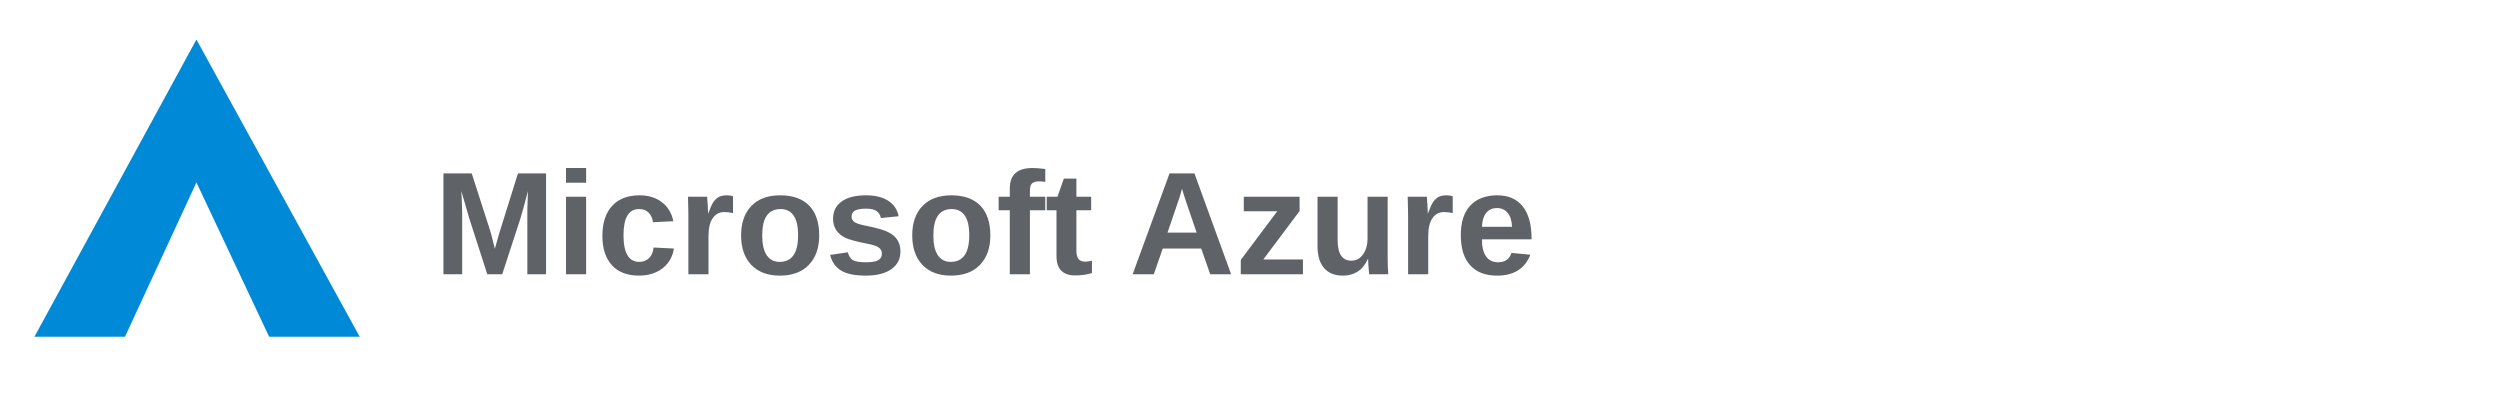
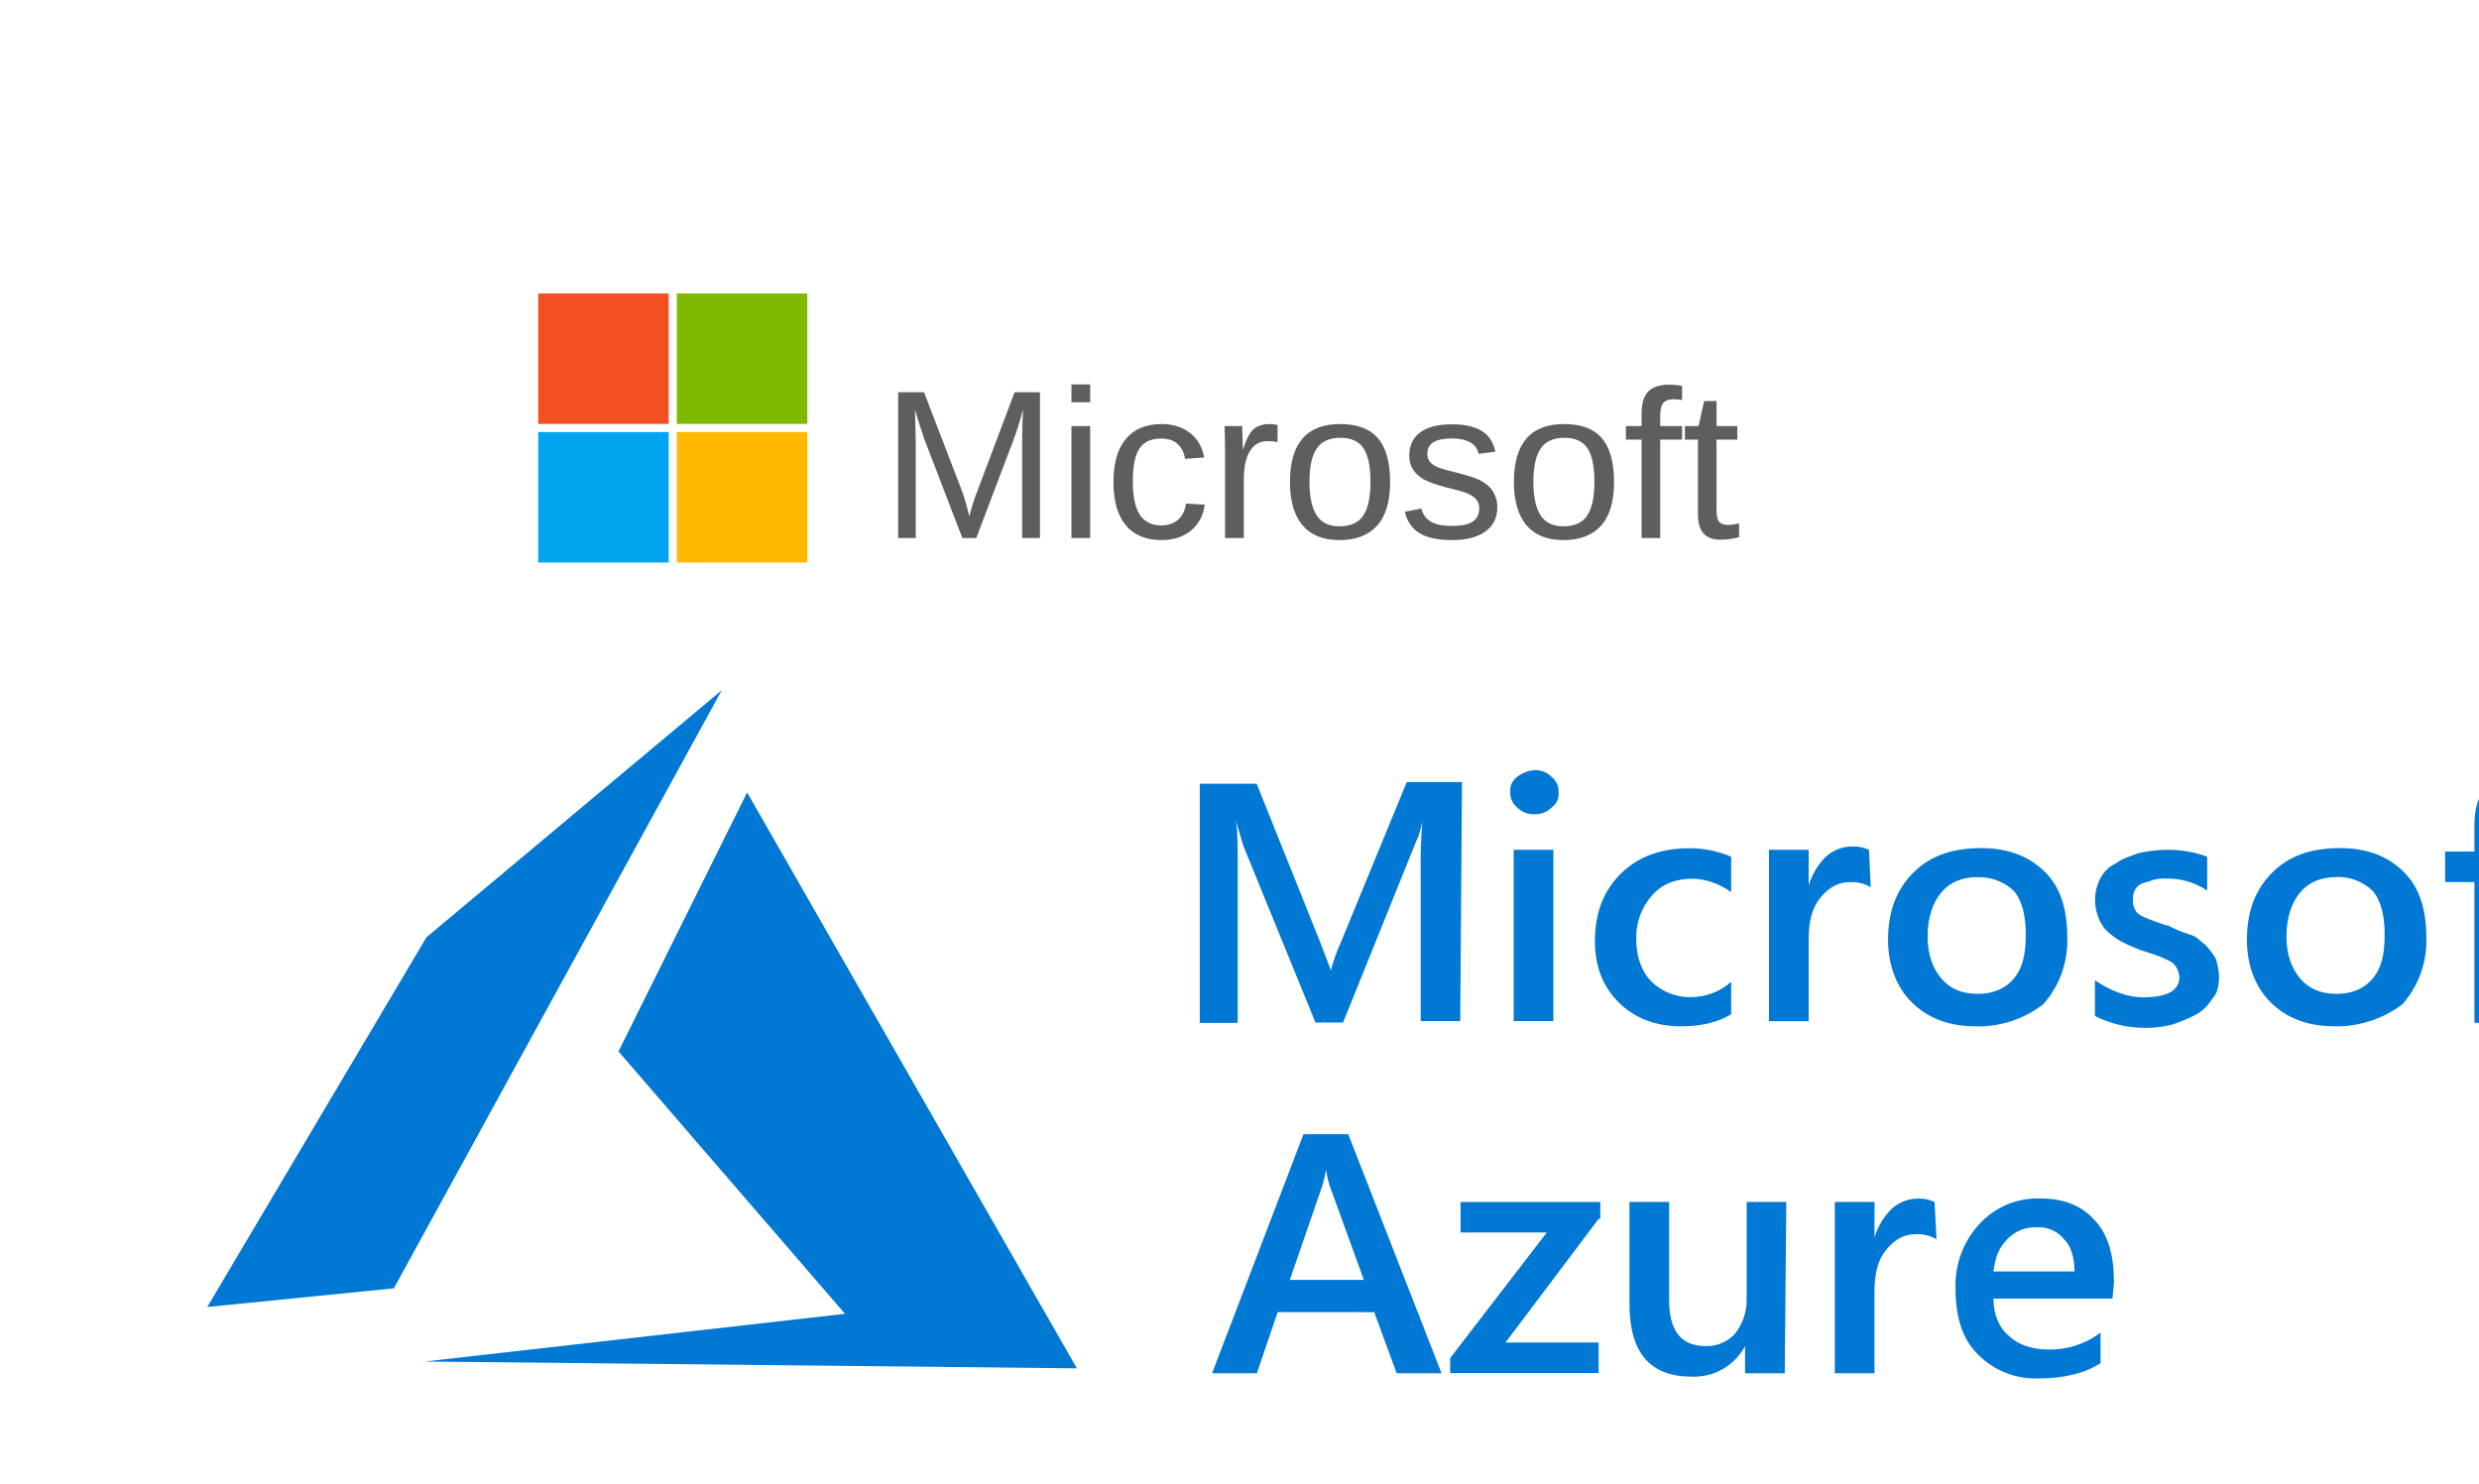
- <svg xmlns="http://www.w3.org/2000/svg" viewBox="0 0 196 32" role="img" aria-label="Microsoft Azure">
-   <path fill="#0089D6" d="M15.4 3.1 28.2 26.4h-7.1L15.4 14.3 9.8 26.4H2.7L15.4 3.1z" />
-   <text x="34" y="21.5" font-family="Segoe UI, Helvetica Neue, Arial, sans-serif" font-size="11.5" font-weight="600" fill="#5F6368">
-     Microsoft Azure
-   </text>
+ <svg xmlns="http://www.w3.org/2000/svg" viewBox="0 0 304 182" role="img" aria-label="Microsoft Azure">
+   <g transform="translate(14, 36)">
+     <g transform="translate(52, 0)">
+       <rect width="16" height="16" fill="#F25022" />
+       <rect x="17" width="16" height="16" fill="#7FBA00" />
+       <rect y="17" width="16" height="16" fill="#00A4EF" />
+       <rect x="17" y="17" width="16" height="16" fill="#FFB900" />
+       <text x="42" y="30" font-family="Segoe UI, Helvetica Neue, Arial, sans-serif" font-size="26" font-weight="300" fill="#5E5E5E">
+         Microsoft
+       </text>
+     </g>
+     <g transform="translate(0, 38) scale(0.62)" fill="#0078D4">
+       <path d="M266.244 82.663h-7.824V52.117c-.04-3.022.074-6.045.34-9.056a16.68 16.68 0 0 1-1.366 4.358l-14.33 35.528h-5.456l-14.353-35.173-1.366-4.737c.34 2.013.34 5.03.34 9.395v30.586h-7.508V35.703h11.258l12.632 31.533 2.045 5.37a35.53 35.53 0 0 1 2.045-5.7l12.964-31.533h10.92zm14.67-40.928a4.42 4.42 0 0 1-3.411-1.342c-.916-.726-1.425-1.85-1.366-3.016-.13-1.18.393-2.336 1.366-3.016a6.12 6.12 0 0 1 3.411-1.342 4.42 4.42 0 0 1 3.411 1.342c.916.726 1.425 1.85 1.366 3.016.13 1.18-.393 2.336-1.366 3.016a4.42 4.42 0 0 1-3.411 1.342zm3.75 40.928h-7.848V48.785h7.848zm35.132-1.333c-2.732 1.674-6.142 2.37-9.893 2.37-5.116 0-9.214-1.674-12.285-4.698s-4.737-7.042-4.737-12.08c0-5.7 1.705-10.066 5.116-13.422s7.848-5.03 13.643-5.03a20.88 20.88 0 0 1 8.187 1.674v7.027a13.67 13.67 0 0 0-7.508-2.684c-3.4 0-6.142 1.003-8.187 3.355a12.41 12.41 0 0 0-3.071 8.685c0 3.355 1.026 6.37 3.07 8.385 2.108 2.014 4.934 3.1 7.848 3.016 2.892-.038 5.675-1.108 7.848-3.016v6.42zm27.634-25.155c-1.237-.725-2.658-1.073-4.1-1.003-2.37 0-4.1 1.003-5.803 3.016s-2.37 4.737-2.37 8.385V82.68h-7.848V48.785h7.848v7.042a13.52 13.52 0 0 1 3.41-5.7c1.492-1.347 3.446-2.068 5.456-2.013a6.91 6.91 0 0 1 3.071.671zm20.8 27.522c-5.456 0-9.553-1.674-12.632-4.698s-4.737-7.382-4.737-12.4c0-5.7 1.705-10.066 5.116-13.422s7.848-4.737 13.303-4.737 9.553 1.674 12.632 4.737 4.398 7.358 4.398 13.058c.144 4.805-1.55 9.484-4.737 13.082-3.813 2.95-8.523 4.5-13.343 4.4zm.34-29.52q-4.603 0-7.16 3.016c-1.705 2.013-2.732 5.03-2.732 8.685s1.026 6.37 2.732 8.385 4.1 3.016 7.16 3.016 5.456-1.003 7.16-3.016 2.37-4.698 2.37-8.685c0-3.687-.68-6.7-2.37-8.685a9.86 9.86 0 0 0-7.161-2.684zm23.204 27.483V74.6c3.07 2.013 6.142 3.355 9.553 3.355q7.16 0 7.16-4.026a4.71 4.71 0 0 0-.68-2.013c-.406-.622-1.005-1.093-1.705-1.342-.763-.394-1.555-.73-2.37-1.003l-3.07-1.003a40.31 40.31 0 0 1-3.75-1.674 18.9 18.9 0 0 1-2.732-2.013 7.29 7.29 0 0 1-1.705-2.684 9.78 9.78 0 0 1-.679-3.355 9.16 9.16 0 0 1 1.026-4.358 6.64 6.64 0 0 1 3.071-3.016c1.366-1.003 2.732-1.342 4.437-2.013a26.75 26.75 0 0 1 5.116-.671 22.78 22.78 0 0 1 8.527 1.342v6.72a13.77 13.77 0 0 0-8.187-2.369 6.76 6.76 0 0 0-2.732.332c-.68.332-1.366.332-2.045.67-.607.26-1.094.74-1.366 1.342-.274.513-.392 1.095-.34 1.674a4.19 4.19 0 0 0 .339 2.013 2.63 2.63 0 0 0 1.366 1.342c.763.394 1.555.73 2.37 1.003 1.026.332 1.705.67 3.07 1.003a21.08 21.08 0 0 0 4.082 1.674c1.366.332 2.045 1.342 3.07 2.013a18.64 18.64 0 0 1 2.045 2.684 11.89 11.89 0 0 1 .68 3.687c0 1.674-.34 3.355-1.366 4.358a8.73 8.73 0 0 1-3.063 3.048 33.58 33.58 0 0 1-4.737 2.013c-5.165 1.304-10.626.707-15.388-1.682zm47.433 2.037c-5.456 0-9.553-1.674-12.632-4.698s-4.737-7.382-4.737-12.4c0-5.7 1.705-10.066 5.116-13.422s7.848-4.737 13.303-4.737 9.553 1.674 12.632 4.737 4.437 7.382 4.437 13.082c.144 4.805-1.55 9.484-4.737 13.082a21.75 21.75 0 0 1-13.422 4.366zm.34-29.52q-4.603 0-7.16 3.016c-1.705 2.013-2.732 5.03-2.732 8.685s1.026 6.37 2.732 8.385 4.1 3.016 7.16 3.016 5.456-1.003 7.16-3.016 2.37-4.698 2.37-8.685c0-3.687-.68-6.7-2.37-8.685a9.86 9.86 0 0 0-7.177-2.74zm44.663-15.12a6.97 6.97 0 0 0-3.75-1.003c-3.75 0-5.803 2.013-5.803 6.37v4.7h7.848v6.04h-7.848v27.862h-7.816v-27.87h-5.803v-6.04h5.803v-5.37c0-3.687 1.026-6.37 3.4-8.385a14.68 14.68 0 0 1 13.303-2.37v6.04h.655zm22.534 43.273q-2.045 1.003-6.142 1.003c-6.82 0-9.893-3.016-9.893-9.395V54.825h-5.803v-6.04h5.803v-7.72l7.848-2.013v10.066h8.187v6.04h-8.187v16.8a7.51 7.51 0 0 0 1.026 4.358c.68 1.003 2.045 1.342 3.75 1.342a5.8 5.8 0 0 0 3.4-1.042v5.7zm-244.204 70h-8.874l-4.437-12.072h-19.106l-4.1 12.08h-8.866l18.08-47.3h8.85zm-15.356-18.45l-6.82-18.782a21.09 21.09 0 0 1-.679-3.016 21.09 21.09 0 0 1-.679 3.016l-6.482 18.782zm46.44-12.097l-18.427 24.475h18.42v6.04h-29.37v-2.96l19.114-24.846h-17.053v-6.04h27.633v3.332zm36.8 30.547h-7.848v-5.36a11.44 11.44 0 0 1-10.579 6.04c-8.187 0-12.285-4.698-12.285-14.424V118.45h7.848v19.454q0 9.056 7.16 9.056a7.55 7.55 0 0 0 5.803-2.369 10.69 10.69 0 0 0 2.369-6.711v-19.43h7.84zm30.024-26.497c-1.237-.725-2.658-1.073-4.1-1.003-2.37 0-4.1 1.003-5.803 3.016s-2.37 4.737-2.37 8.385v16.106h-7.848V118.45h7.848v7.042a13.52 13.52 0 0 1 3.41-5.7c1.478-1.334 3.4-2.054 5.4-2.013a6.91 6.91 0 0 1 3.071.671zm34.794 11.74h-23.535c0 3.016 1.026 5.7 3.07 7.382 1.705 1.674 4.437 2.684 7.848 2.684a16.28 16.28 0 0 0 10.264-3.355v6.04q-4.642 3.04-12.316 3.04a16.06 16.06 0 0 1-11.937-4.737c-3.07-3.016-4.437-7.382-4.437-13.082a17.89 17.89 0 0 1 4.737-12.751 15.61 15.61 0 0 1 11.937-5.037c4.737 0 8.187 1.342 10.92 4.358s3.75 7.042 3.75 12.4zm-7.508-5.37c0-2.684-.68-5.03-2.045-6.37a6.44 6.44 0 0 0-5.456-2.37 7.55 7.55 0 0 0-5.803 2.369c-1.705 1.674-2.37 3.687-2.732 6.37z" />
+       <path d="M125.193 37.43l-25.44 51.237 44.8 51.912-83.13 9.437 128.994 1.35zm-5.017-20.226L61.77 66.082l-43.357 73.15 36.907-3.7z" fill-rule="evenodd" />
+     </g>
+   </g>
</svg>
